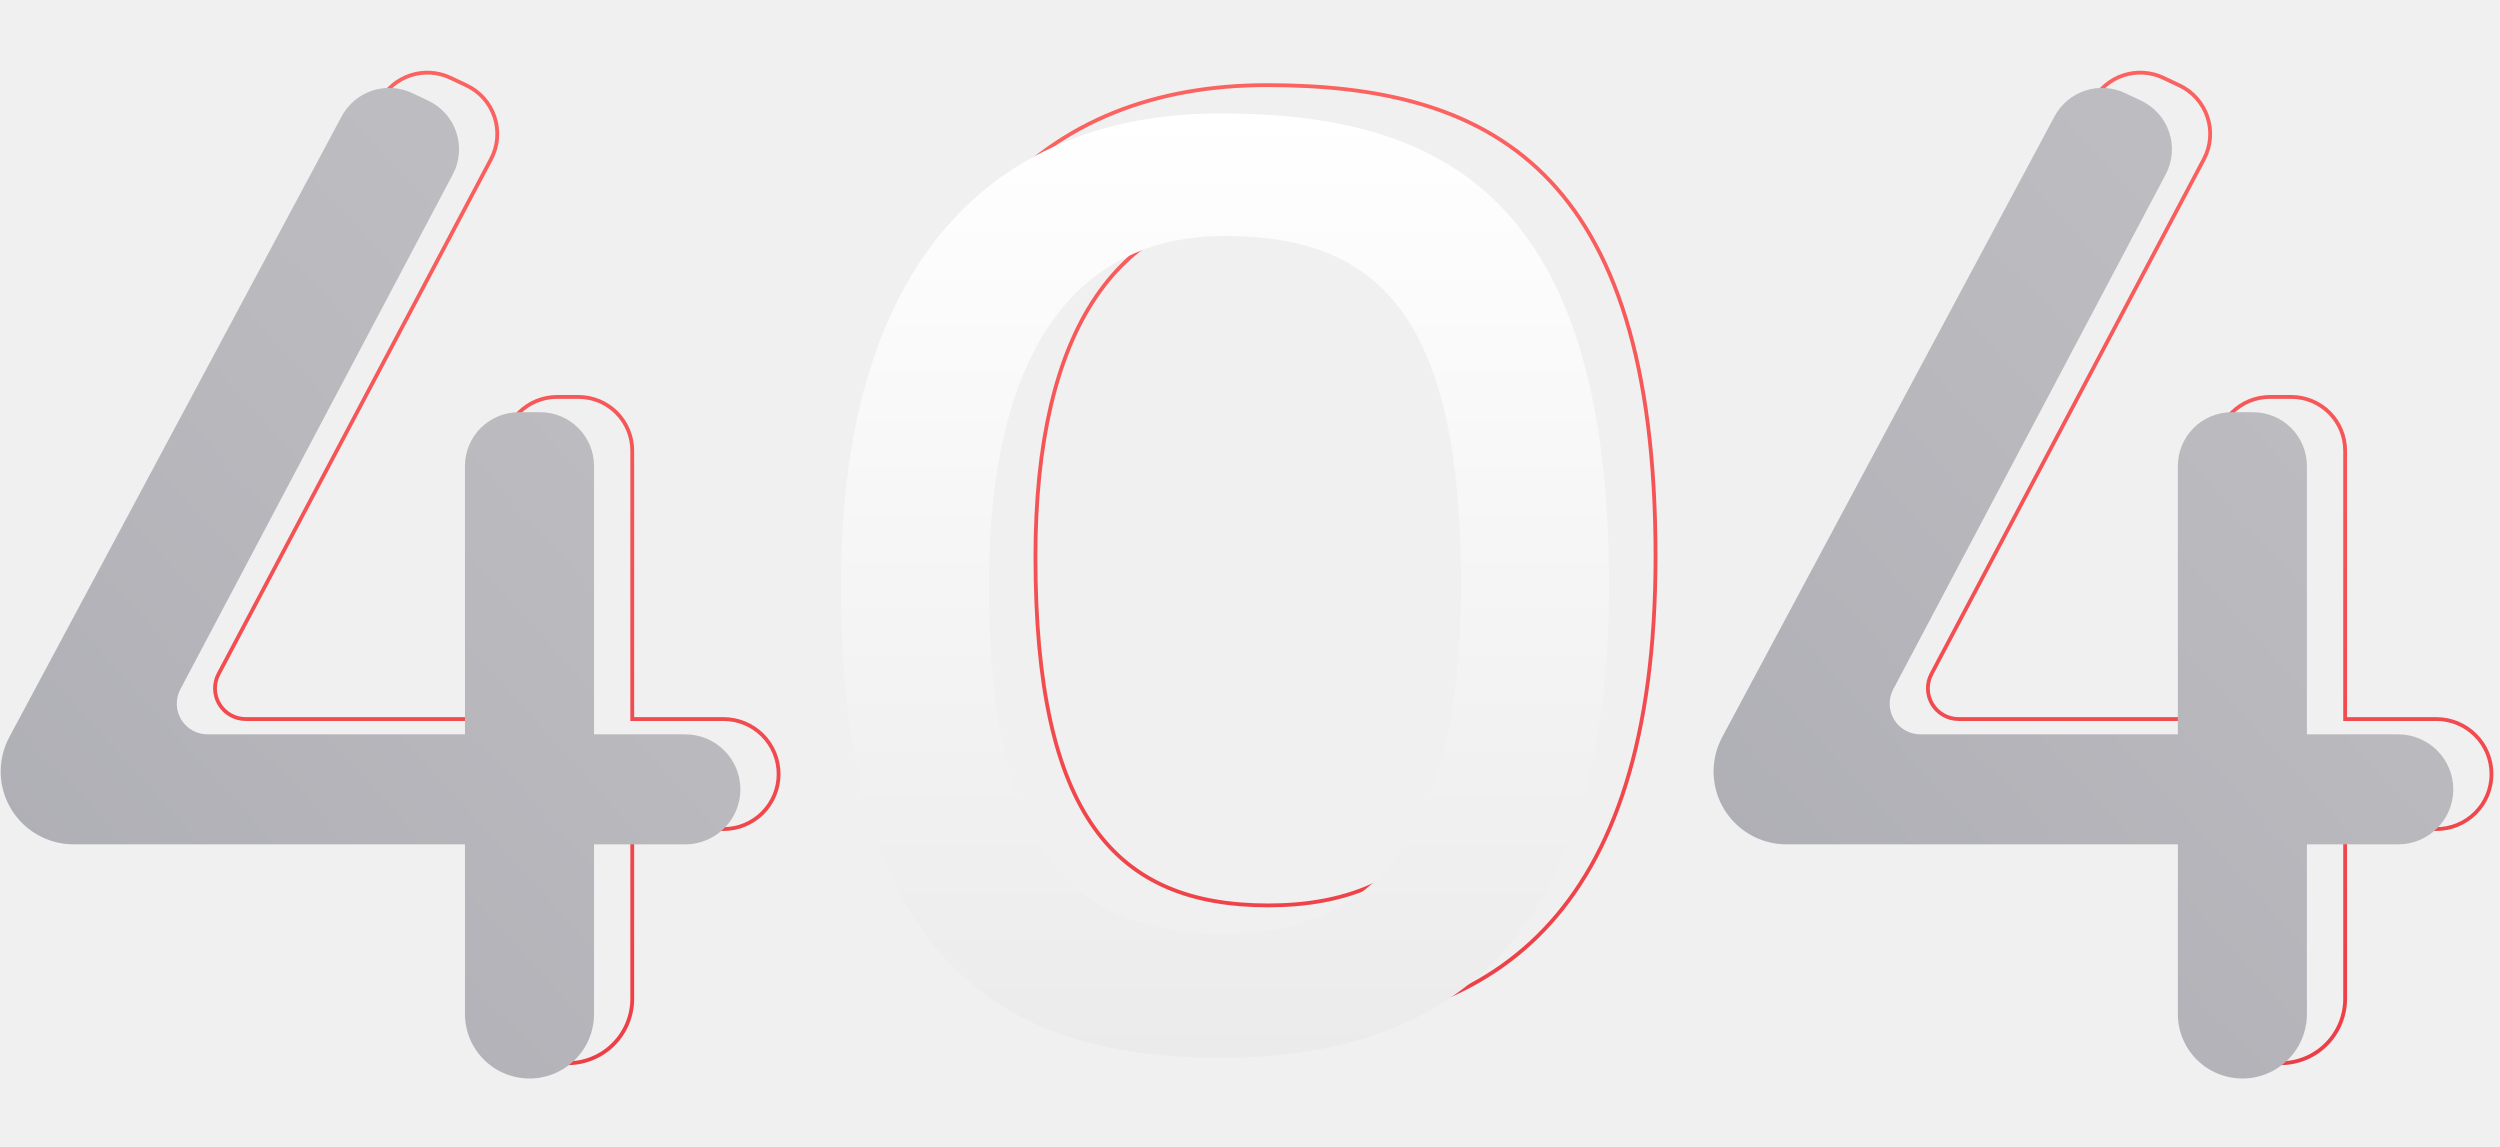
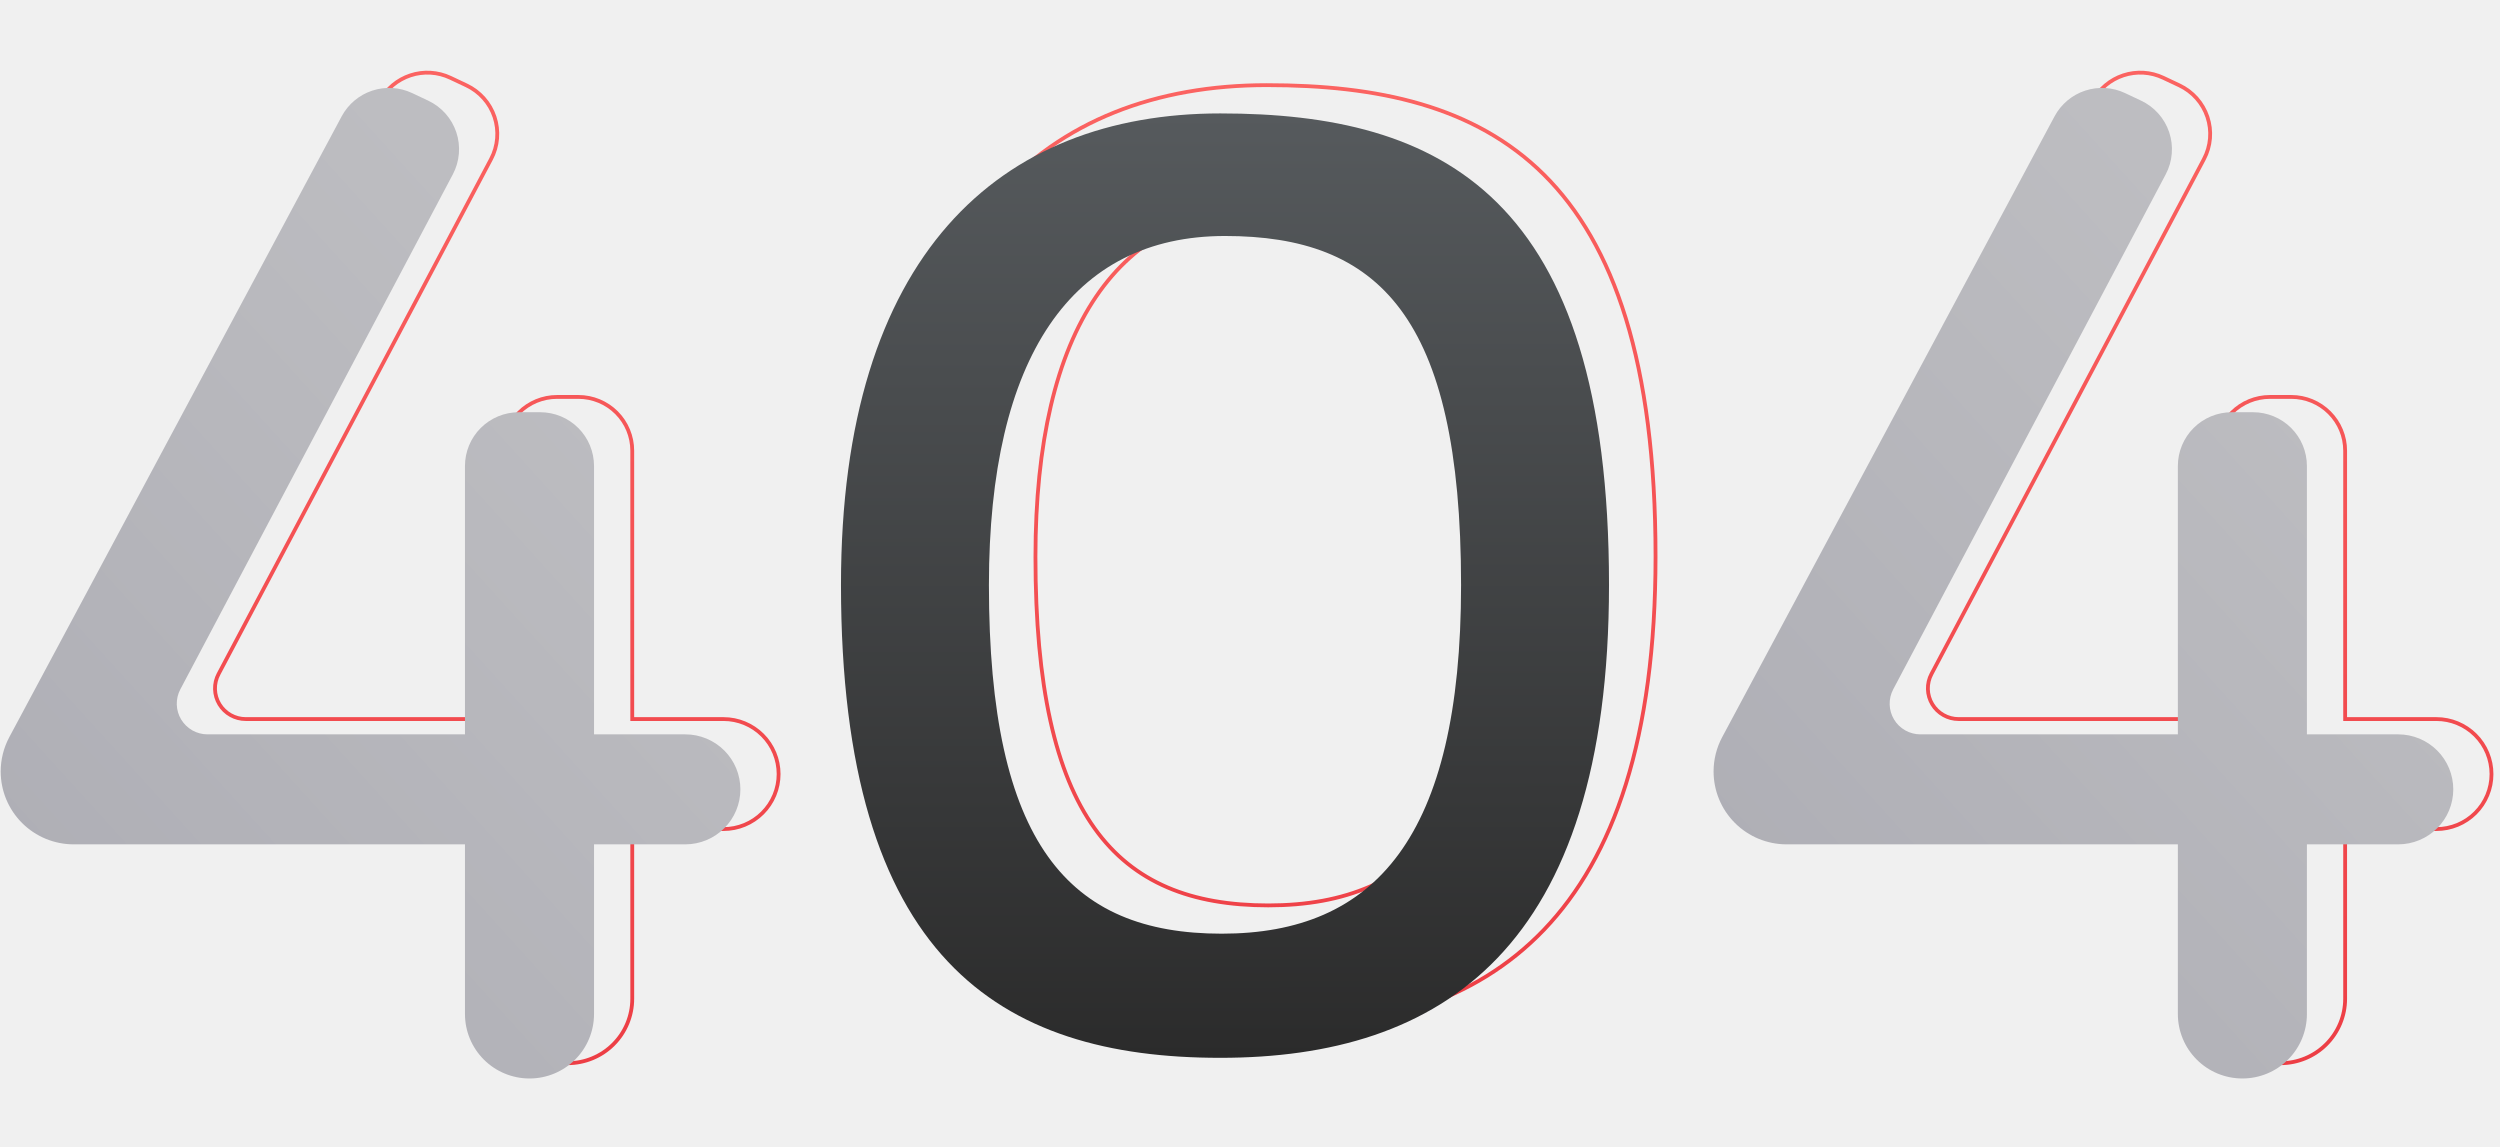
<svg xmlns="http://www.w3.org/2000/svg" width="654" height="300" viewBox="0 0 654 300" fill="none">
-   <g clip-path="url(#clip0_2690_17819)">
-     <path d="M189.276 188.107H165.397V117.898C165.397 114.169 163.913 110.592 161.273 107.955C158.632 105.318 155.05 103.837 151.315 103.837H145.719C143.87 103.837 142.039 104.201 140.33 104.907C138.622 105.614 137.069 106.65 135.761 107.955C134.454 109.261 133.416 110.811 132.709 112.517C132.001 114.223 131.637 116.051 131.637 117.898V188.107H64.281C62.896 188.107 61.534 187.75 60.327 187.069C59.121 186.389 58.111 185.408 57.396 184.223C56.68 183.039 56.284 181.689 56.245 180.306C56.206 178.923 56.526 177.554 57.173 176.33L128.461 41.613C129.35 39.934 129.889 38.092 130.045 36.199C130.201 34.305 129.971 32.4 129.37 30.598C128.768 28.796 127.807 27.134 126.544 25.713C125.282 24.293 123.744 23.142 122.023 22.331L117.815 20.346C114.547 18.806 110.811 18.578 107.38 19.711C103.949 20.844 101.086 23.25 99.382 26.432L12.437 188.828C10.956 191.593 10.182 194.681 10.182 197.816C10.182 202.873 12.194 207.723 15.775 211.298C19.356 214.874 24.213 216.882 29.277 216.882H131.637V261.279C131.637 265.748 133.415 270.035 136.581 273.196C139.746 276.357 144.04 278.133 148.517 278.133V278.133C152.994 278.133 157.287 276.357 160.453 273.196C163.619 270.035 165.397 265.748 165.397 261.279V216.882H189.276C191.169 216.882 193.043 216.51 194.791 215.787C196.539 215.064 198.128 214.004 199.466 212.668C200.804 211.332 201.865 209.746 202.589 208.001C203.314 206.255 203.686 204.384 203.686 202.495V202.495C203.686 198.679 202.168 195.02 199.466 192.321C196.763 189.623 193.098 188.107 189.276 188.107V188.107Z" stroke-miterlimit="10" stroke="url(#paint0_linear_2690_17819)" />
-     <path d="M179.276 192.107H155.397V121.898C155.397 118.169 153.913 114.592 151.272 111.955C148.631 109.318 145.05 107.837 141.315 107.837H135.719C133.87 107.837 132.039 108.201 130.33 108.907C128.622 109.614 127.069 110.65 125.761 111.955C124.454 113.261 123.416 114.811 122.709 116.517C122.001 118.223 121.637 120.051 121.637 121.898V192.107H54.281C52.896 192.107 51.533 191.75 50.327 191.069C49.121 190.389 48.111 189.408 47.396 188.223C46.68 187.039 46.284 185.689 46.245 184.306C46.206 182.923 46.526 181.554 47.173 180.33L118.461 45.613C119.35 43.934 119.889 42.092 120.045 40.199C120.201 38.306 119.971 36.4 119.37 34.598C118.768 32.796 117.807 31.134 116.544 29.713C115.281 28.293 113.744 27.142 112.023 26.331L107.815 24.346C104.547 22.806 100.811 22.578 97.38 23.711C93.949 24.844 91.086 27.25 89.382 30.432L2.437 192.828C0.956 195.593 0.182 198.681 0.182 201.816V201.816C0.182 206.873 2.194 211.723 5.775 215.298C9.356 218.874 14.213 220.882 19.277 220.882H121.637V265.278C121.637 269.748 123.415 274.035 126.581 277.196C129.746 280.357 134.04 282.133 138.517 282.133V282.133C142.994 282.133 147.287 280.357 150.453 277.196C153.619 274.035 155.397 269.748 155.397 265.278V220.882H179.276C183.098 220.882 186.763 219.367 189.466 216.668C192.168 213.97 193.686 210.311 193.686 206.495V206.495C193.686 202.679 192.168 199.019 189.466 196.321C186.763 193.623 183.098 192.107 179.276 192.107Z" fill="url(#paint1_linear_2690_17819)" />
-     <path d="M331.398 22.273C273.643 22.273 232.175 59.27 232.175 145.595C232.175 243.431 273.643 269.329 331.398 269.329C389.153 269.329 433.091 240.965 433.091 145.595C433.091 43.649 389.153 22.273 331.398 22.273ZM331.778 236.854C291.775 236.854 270.876 213.422 270.876 145.659C270.876 85.867 292.631 54.337 332.633 54.337C372.636 54.337 394.39 75.048 394.39 145.659C394.39 211.714 371.78 236.854 331.778 236.854V236.854Z" stroke-miterlimit="10" stroke="url(#paint2_linear_2690_17819)" />
-     <path d="M319.223 29.671C261.468 29.671 220 66.668 220 152.994C220 250.83 261.468 276.727 319.223 276.727C376.978 276.727 420.916 248.363 420.916 152.994C420.916 51.047 376.978 29.671 319.223 29.671ZM319.602 244.252C279.6 244.252 258.701 220.82 258.701 153.057C258.701 93.266 280.455 61.735 320.458 61.735C360.46 61.735 382.215 82.447 382.215 153.057C382.215 219.112 359.605 244.252 319.602 244.252Z" fill="url(#paint3_linear_2690_17819)" />
-     <path d="M637.367 188.107H613.488V117.898C613.488 114.169 612.004 110.592 609.363 107.955C606.722 105.318 603.14 103.837 599.405 103.837H593.81C591.961 103.837 590.13 104.201 588.421 104.907C586.712 105.614 585.16 106.65 583.852 107.955C582.545 109.261 581.507 110.811 580.8 112.517C580.092 114.223 579.728 116.051 579.728 117.898V188.107H512.372C510.987 188.107 509.624 187.75 508.418 187.069C507.211 186.389 506.202 185.408 505.486 184.223C504.771 183.039 504.375 181.689 504.336 180.306C504.297 178.923 504.617 177.554 505.264 176.33L576.552 41.613C577.441 39.934 577.98 38.092 578.136 36.199C578.292 34.305 578.062 32.4 577.46 30.598C576.859 28.796 575.898 27.134 574.635 25.713C573.372 24.293 571.834 23.142 570.114 22.331L565.906 20.346C562.638 18.806 558.902 18.578 555.471 19.711C552.04 20.844 549.177 23.25 547.473 26.432L460.528 188.828C459.047 191.593 458.272 194.681 458.272 197.816C458.272 202.873 460.284 207.723 463.865 211.298C467.447 214.874 472.304 216.882 477.368 216.882H579.728V261.279C579.728 265.748 581.506 270.035 584.672 273.196C587.837 276.357 592.131 278.133 596.608 278.133V278.133C601.085 278.133 605.378 276.357 608.544 273.196C611.709 270.035 613.488 265.748 613.488 261.279V216.882H637.367C639.26 216.882 641.133 216.51 642.882 215.787C644.63 215.064 646.219 214.004 647.557 212.668C648.895 211.332 649.956 209.746 650.68 208.001C651.404 206.255 651.777 204.384 651.777 202.495V202.495C651.777 198.679 650.259 195.02 647.557 192.321C644.854 189.623 641.189 188.107 637.367 188.107V188.107Z" stroke-miterlimit="10" stroke="url(#paint4_linear_2690_17819)" />
-     <path d="M627.367 192.107H603.488V121.898C603.488 118.169 602.004 114.592 599.363 111.955C596.722 109.318 593.14 107.837 589.405 107.837H583.81C581.961 107.837 580.129 108.201 578.421 108.907C576.712 109.614 575.16 110.65 573.852 111.955C572.545 113.261 571.507 114.811 570.799 116.517C570.092 118.223 569.728 120.051 569.728 121.898V192.107H502.372C500.986 192.107 499.624 191.75 498.418 191.069C497.211 190.389 496.202 189.408 495.486 188.223C494.771 187.039 494.375 185.689 494.336 184.306C494.297 182.923 494.617 181.554 495.264 180.33L566.552 45.613C567.441 43.934 567.98 42.092 568.136 40.199C568.292 38.306 568.062 36.4 567.46 34.598C566.859 32.796 565.898 31.134 564.635 29.713C563.372 28.293 561.834 27.142 560.114 26.331L555.906 24.346C552.638 22.806 548.902 22.578 545.471 23.711C542.04 24.844 539.177 27.25 537.473 30.432L450.528 192.828C449.047 195.593 448.272 198.681 448.272 201.816V201.816C448.272 206.873 450.284 211.723 453.865 215.298C457.447 218.874 462.304 220.882 467.368 220.882H569.728V265.278C569.728 269.748 571.506 274.035 574.672 277.196C577.837 280.357 582.131 282.133 586.608 282.133V282.133C591.085 282.133 595.378 280.357 598.544 277.196C601.709 274.035 603.488 269.748 603.488 265.278V220.882H627.367C631.189 220.882 634.854 219.367 637.557 216.668C640.259 213.97 641.777 210.311 641.777 206.495V206.495C641.777 202.679 640.259 199.019 637.557 196.321C634.854 193.623 631.189 192.107 627.367 192.107Z" fill="url(#paint5_linear_2690_17819)" />
+   <g clip-path="url(#clip0_2690_17826)">
+     <path d="M189.276 188.107H165.397V117.898C165.397 114.169 163.913 110.592 161.273 107.955C158.632 105.318 155.05 103.837 151.315 103.837H145.719C143.87 103.837 142.039 104.201 140.33 104.907C138.622 105.614 137.069 106.65 135.761 107.955C134.454 109.261 133.416 110.811 132.709 112.517C132.001 114.223 131.637 116.051 131.637 117.898V188.107H64.281C62.896 188.107 61.534 187.75 60.327 187.069C59.121 186.389 58.111 185.408 57.396 184.223C56.68 183.039 56.284 181.689 56.245 180.306C56.206 178.923 56.526 177.554 57.173 176.33L128.461 41.613C129.35 39.934 129.889 38.092 130.045 36.199C130.201 34.305 129.971 32.4 129.37 30.598C128.768 28.796 127.807 27.134 126.544 25.713C125.282 24.293 123.744 23.142 122.023 22.331L117.815 20.346C114.547 18.806 110.811 18.578 107.38 19.711C103.949 20.844 101.086 23.25 99.382 26.432L12.437 188.828C10.956 191.593 10.182 194.681 10.182 197.816C10.182 202.873 12.194 207.723 15.775 211.298C19.356 214.874 24.213 216.882 29.277 216.882H131.637V261.279C131.637 265.748 133.415 270.035 136.581 273.196C139.746 276.357 144.04 278.133 148.517 278.133V278.133C152.994 278.133 157.287 276.357 160.453 273.196C163.619 270.035 165.397 265.748 165.397 261.279V216.882H189.276C191.169 216.882 193.043 216.51 194.791 215.787C196.539 215.064 198.128 214.004 199.466 212.668C200.804 211.332 201.865 209.746 202.589 208.001C203.314 206.255 203.686 204.384 203.686 202.495V202.495C203.686 198.679 202.168 195.02 199.466 192.321C196.763 189.623 193.098 188.107 189.276 188.107V188.107Z" stroke-miterlimit="10" stroke="url(#paint0_linear_2690_17826)" />
+     <path d="M179.276 192.107H155.397V121.898C155.397 118.169 153.913 114.592 151.272 111.955C148.631 109.318 145.05 107.837 141.315 107.837H135.719C133.87 107.837 132.039 108.201 130.33 108.907C128.622 109.614 127.069 110.65 125.761 111.955C124.454 113.261 123.416 114.811 122.709 116.517C122.001 118.223 121.637 120.051 121.637 121.898V192.107H54.281C52.896 192.107 51.533 191.75 50.327 191.069C49.121 190.389 48.111 189.408 47.396 188.223C46.68 187.039 46.284 185.689 46.245 184.306C46.206 182.923 46.526 181.554 47.173 180.33L118.461 45.613C119.35 43.934 119.889 42.092 120.045 40.199C120.201 38.306 119.971 36.4 119.37 34.598C118.768 32.796 117.807 31.134 116.544 29.713C115.281 28.293 113.744 27.142 112.023 26.331L107.815 24.346C104.547 22.806 100.811 22.578 97.38 23.711C93.949 24.844 91.086 27.25 89.382 30.432L2.437 192.828C0.956 195.593 0.182 198.681 0.182 201.816V201.816C0.182 206.873 2.194 211.723 5.775 215.298C9.356 218.874 14.213 220.882 19.277 220.882H121.637V265.278C121.637 269.748 123.415 274.035 126.581 277.196C129.746 280.357 134.04 282.133 138.517 282.133V282.133C142.994 282.133 147.287 280.357 150.453 277.196C153.619 274.035 155.397 269.748 155.397 265.278V220.882H179.276C183.098 220.882 186.763 219.367 189.466 216.668C192.168 213.97 193.686 210.311 193.686 206.495V206.495C193.686 202.679 192.168 199.019 189.466 196.321C186.763 193.623 183.098 192.107 179.276 192.107Z" fill="url(#paint1_linear_2690_17826)" />
+     <path d="M331.398 22.273C273.643 22.273 232.175 59.27 232.175 145.595C232.175 243.431 273.643 269.329 331.398 269.329C389.153 269.329 433.091 240.965 433.091 145.595C433.091 43.649 389.153 22.273 331.398 22.273ZM331.778 236.854C291.775 236.854 270.876 213.422 270.876 145.659C270.876 85.867 292.631 54.337 332.633 54.337C372.636 54.337 394.39 75.048 394.39 145.659C394.39 211.714 371.78 236.854 331.778 236.854V236.854Z" stroke-miterlimit="10" stroke="url(#paint2_linear_2690_17826)" />
+     <path d="M319.223 29.671C261.468 29.671 220 66.668 220 152.994C220 250.83 261.468 276.727 319.223 276.727C376.978 276.727 420.916 248.363 420.916 152.994C420.916 51.047 376.978 29.671 319.223 29.671ZM319.602 244.252C279.6 244.252 258.701 220.82 258.701 153.057C258.701 93.266 280.455 61.735 320.458 61.735C360.46 61.735 382.215 82.447 382.215 153.057C382.215 219.112 359.605 244.252 319.602 244.252Z" fill="url(#paint3_linear_2690_17826)" />
+     <path d="M637.367 188.107H613.488V117.898C613.488 114.169 612.004 110.592 609.363 107.955C606.722 105.318 603.14 103.837 599.405 103.837H593.81C591.961 103.837 590.13 104.201 588.421 104.907C586.712 105.614 585.16 106.65 583.852 107.955C582.545 109.261 581.507 110.811 580.8 112.517C580.092 114.223 579.728 116.051 579.728 117.898V188.107H512.372C510.987 188.107 509.624 187.75 508.418 187.069C507.211 186.389 506.202 185.408 505.486 184.223C504.771 183.039 504.375 181.689 504.336 180.306C504.297 178.923 504.617 177.554 505.264 176.33L576.552 41.613C577.441 39.934 577.98 38.092 578.136 36.199C578.292 34.305 578.062 32.4 577.46 30.598C576.859 28.796 575.898 27.134 574.635 25.713C573.372 24.293 571.834 23.142 570.114 22.331L565.906 20.346C562.638 18.806 558.902 18.578 555.471 19.711C552.04 20.844 549.177 23.25 547.473 26.432L460.528 188.828C459.047 191.593 458.272 194.681 458.272 197.816C458.272 202.873 460.284 207.723 463.865 211.298C467.447 214.874 472.304 216.882 477.368 216.882H579.728V261.279C579.728 265.748 581.506 270.035 584.672 273.196C587.837 276.357 592.131 278.133 596.608 278.133V278.133C601.085 278.133 605.378 276.357 608.544 273.196C611.709 270.035 613.488 265.748 613.488 261.279V216.882H637.367C639.26 216.882 641.133 216.51 642.882 215.787C644.63 215.064 646.219 214.004 647.557 212.668C648.895 211.332 649.956 209.746 650.68 208.001C651.404 206.255 651.777 204.384 651.777 202.495V202.495C651.777 198.679 650.259 195.02 647.557 192.321C644.854 189.623 641.189 188.107 637.367 188.107V188.107Z" stroke-miterlimit="10" stroke="url(#paint4_linear_2690_17826)" />
+     <path d="M627.367 192.107H603.488V121.898C603.488 118.169 602.004 114.592 599.363 111.955C596.722 109.318 593.14 107.837 589.405 107.837H583.81C581.961 107.837 580.129 108.201 578.421 108.907C576.712 109.614 575.16 110.65 573.852 111.955C572.545 113.261 571.507 114.811 570.799 116.517C570.092 118.223 569.728 120.051 569.728 121.898V192.107H502.372C500.986 192.107 499.624 191.75 498.418 191.069C497.211 190.389 496.202 189.408 495.486 188.223C494.771 187.039 494.375 185.689 494.336 184.306C494.297 182.923 494.617 181.554 495.264 180.33L566.552 45.613C567.441 43.934 567.98 42.092 568.136 40.199C568.292 38.306 568.062 36.4 567.46 34.598C566.859 32.796 565.898 31.134 564.635 29.713C563.372 28.293 561.834 27.142 560.114 26.331L555.906 24.346C552.638 22.806 548.902 22.578 545.471 23.711C542.04 24.844 539.177 27.25 537.473 30.432L450.528 192.828C449.047 195.593 448.272 198.681 448.272 201.816V201.816C448.272 206.873 450.284 211.723 453.865 215.298C457.447 218.874 462.304 220.882 467.368 220.882H569.728V265.278C569.728 269.748 571.506 274.035 574.672 277.196C577.837 280.357 582.131 282.133 586.608 282.133V282.133C591.085 282.133 595.378 280.357 598.544 277.196C601.709 274.035 603.488 269.748 603.488 265.278V220.882H627.367C631.189 220.882 634.854 219.367 637.557 216.668C640.259 213.97 641.777 210.311 641.777 206.495V206.495C641.777 202.679 640.259 199.019 637.557 196.321C634.854 193.623 631.189 192.107 627.367 192.107Z" fill="url(#paint5_linear_2690_17826)" />
  </g>
  <defs>
-     <linearGradient id="paint0_linear_2690_17819" x1="106.934" y1="19" x2="106.934" y2="278.133" gradientUnits="userSpaceOnUse">
+     <linearGradient id="paint0_linear_2690_17826" x1="106.934" y1="19" x2="106.934" y2="278.133" gradientUnits="userSpaceOnUse">
      <stop stop-color="#FB6361" />
      <stop offset="1" stop-color="#ED3E45" />
    </linearGradient>
-     <linearGradient id="paint1_linear_2690_17819" x1="96.934" y1="23" x2="-63.155" y2="168.228" gradientUnits="userSpaceOnUse">
+     <linearGradient id="paint1_linear_2690_17826" x1="96.934" y1="23" x2="-63.155" y2="168.228" gradientUnits="userSpaceOnUse">
      <stop stop-color="#BDBDC1" />
      <stop offset="1" stop-color="#AEAEB5" />
    </linearGradient>
-     <linearGradient id="paint2_linear_2690_17819" x1="332.633" y1="22.273" x2="332.633" y2="269.329" gradientUnits="userSpaceOnUse">
+     <linearGradient id="paint2_linear_2690_17826" x1="332.633" y1="22.273" x2="332.633" y2="269.329" gradientUnits="userSpaceOnUse">
      <stop stop-color="#FB6361" />
      <stop offset="1" stop-color="#ED3E45" />
    </linearGradient>
-     <linearGradient id="paint3_linear_2690_17819" x1="220" y1="29.671" x2="220" y2="276.727" gradientUnits="userSpaceOnUse">
-       <stop stop-color="white" />
-       <stop offset="1" stop-color="#EBEBEB" />
+     <linearGradient id="paint3_linear_2690_17826" x1="320.458" y1="29.671" x2="320.517" y2="276.727" gradientUnits="userSpaceOnUse">
+       <stop stop-color="#565A5D" />
+       <stop offset="1" stop-color="#2B2B2B" />
    </linearGradient>
-     <linearGradient id="paint4_linear_2690_17819" x1="555.025" y1="19" x2="555.025" y2="278.133" gradientUnits="userSpaceOnUse">
+     <linearGradient id="paint4_linear_2690_17826" x1="555.025" y1="19" x2="555.025" y2="278.133" gradientUnits="userSpaceOnUse">
      <stop stop-color="#FB6361" />
      <stop offset="1" stop-color="#ED3E45" />
    </linearGradient>
-     <linearGradient id="paint5_linear_2690_17819" x1="545.025" y1="23" x2="384.936" y2="168.228" gradientUnits="userSpaceOnUse">
+     <linearGradient id="paint5_linear_2690_17826" x1="545.025" y1="23" x2="384.936" y2="168.228" gradientUnits="userSpaceOnUse">
      <stop stop-color="#BDBDC1" />
      <stop offset="1" stop-color="#AEAEB5" />
    </linearGradient>
-     <clipPath id="clip0_2690_17819">
+     <clipPath id="clip0_2690_17826">
      <rect width="653.091" height="267" fill="white" transform="translate(0 16)" />
    </clipPath>
  </defs>
</svg>
